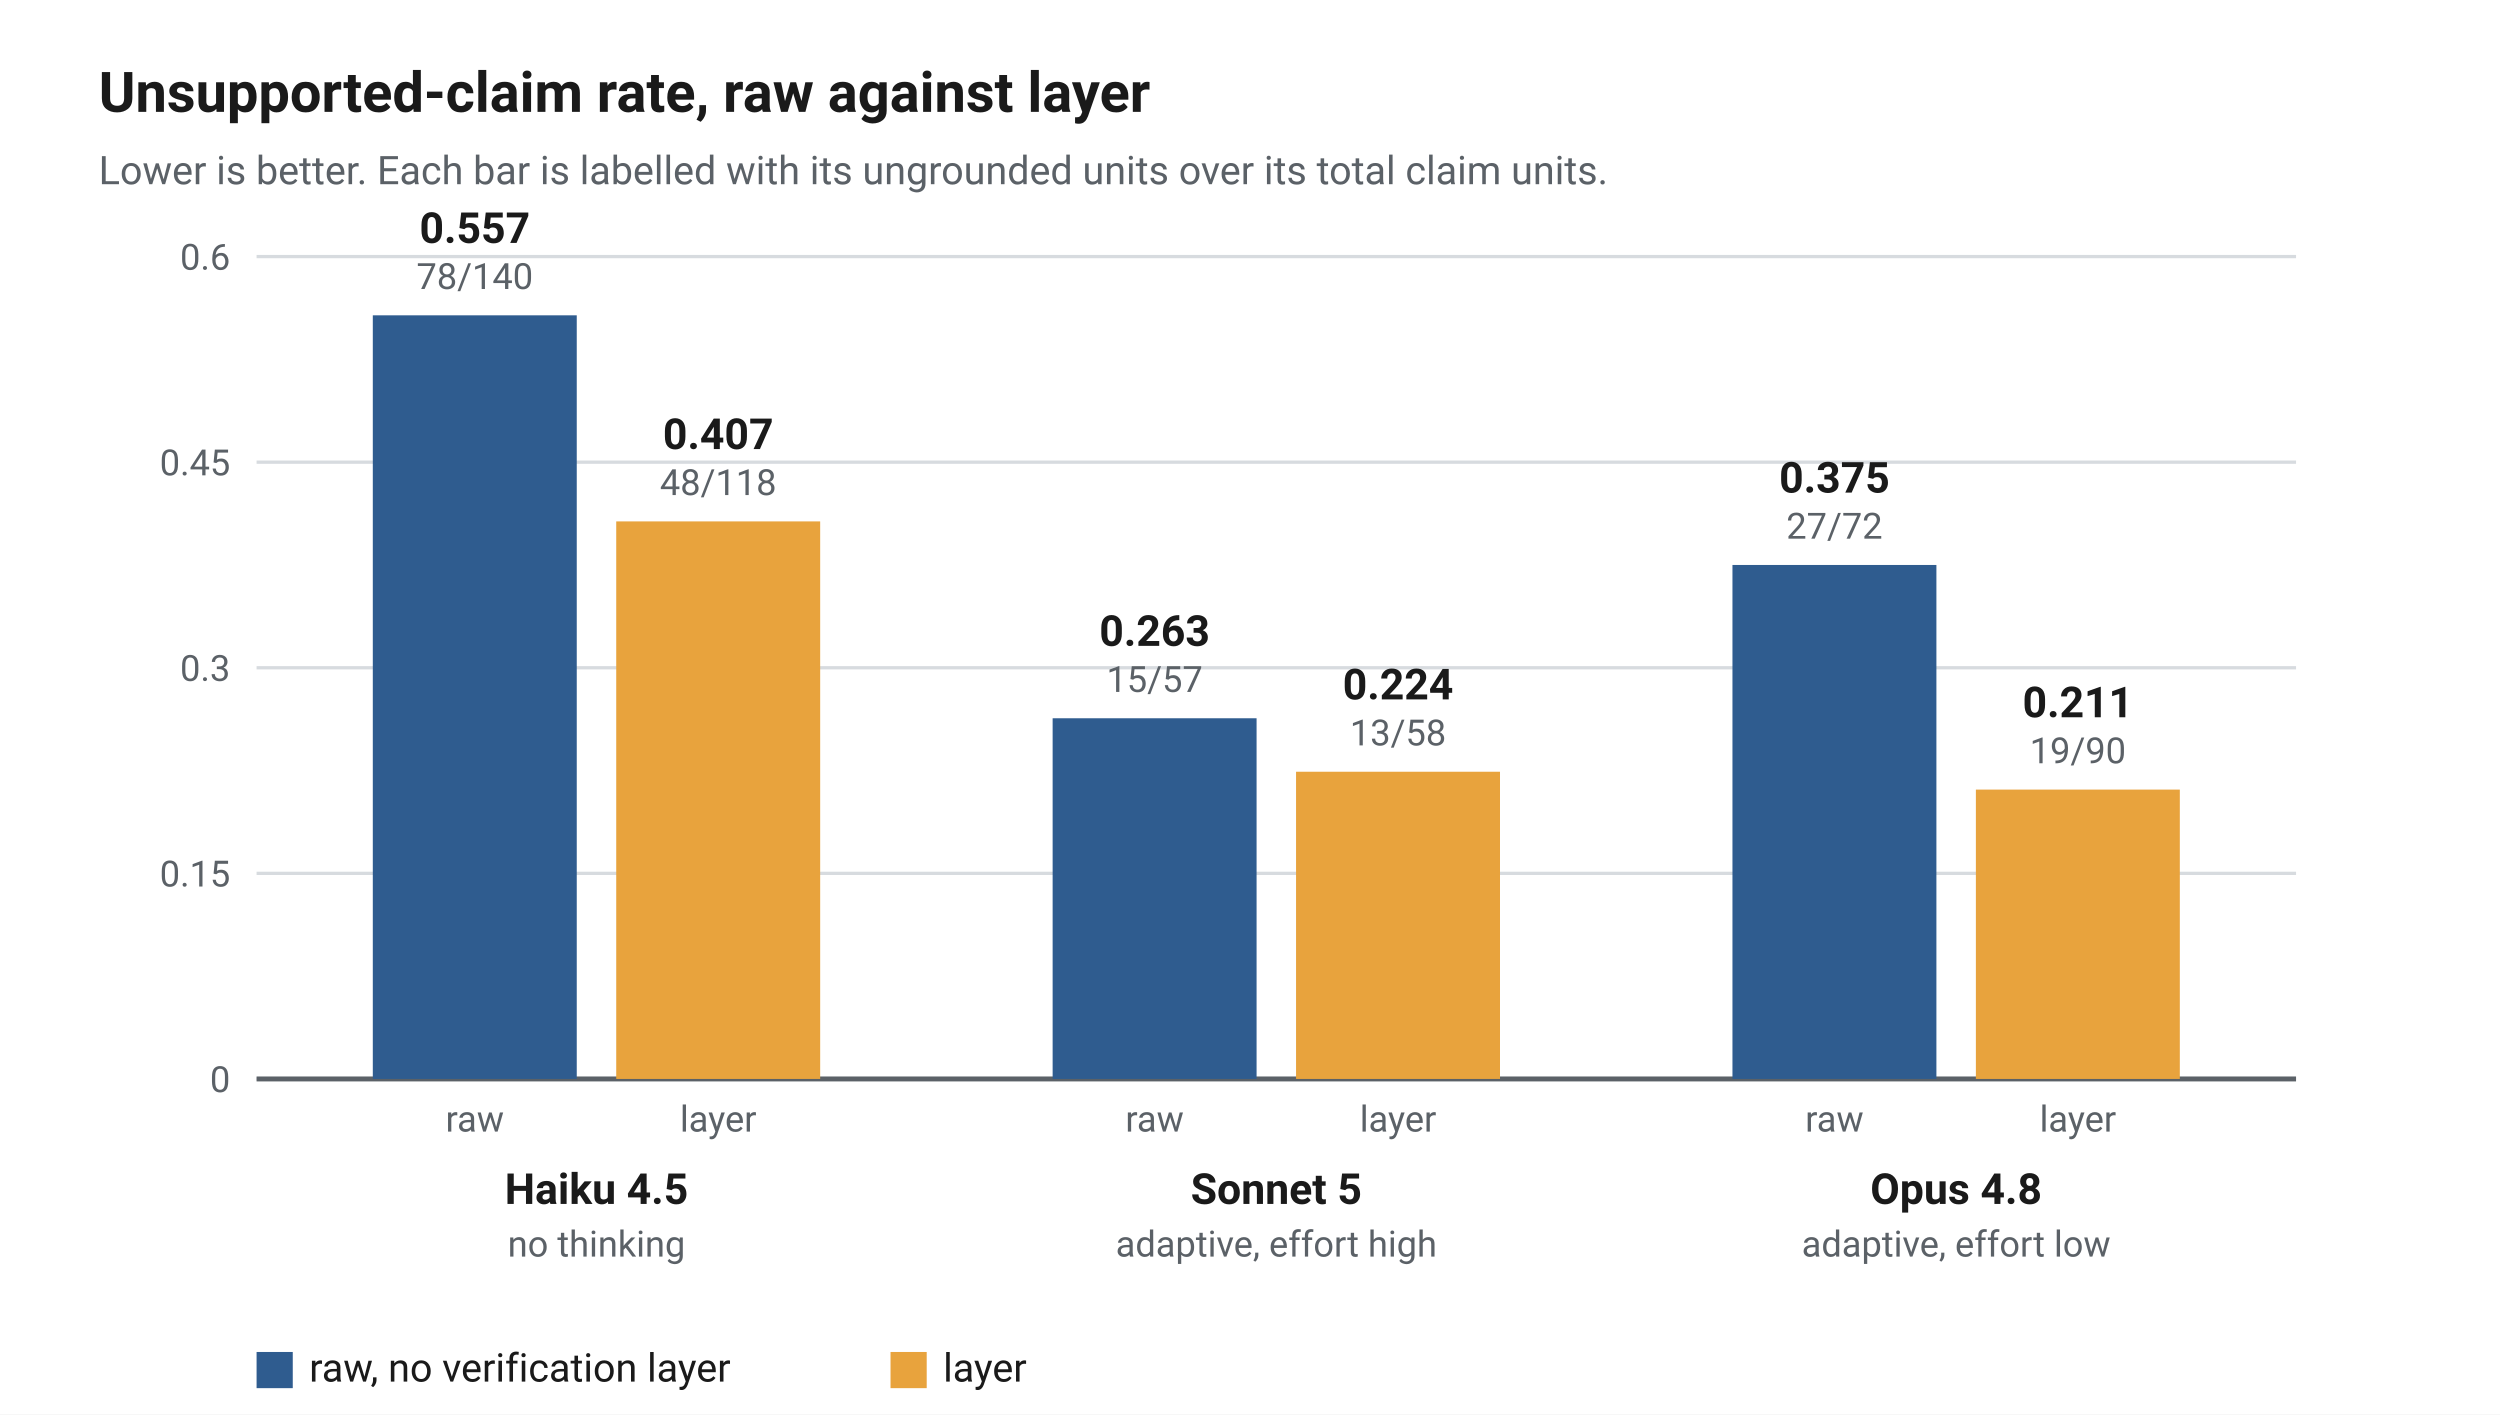
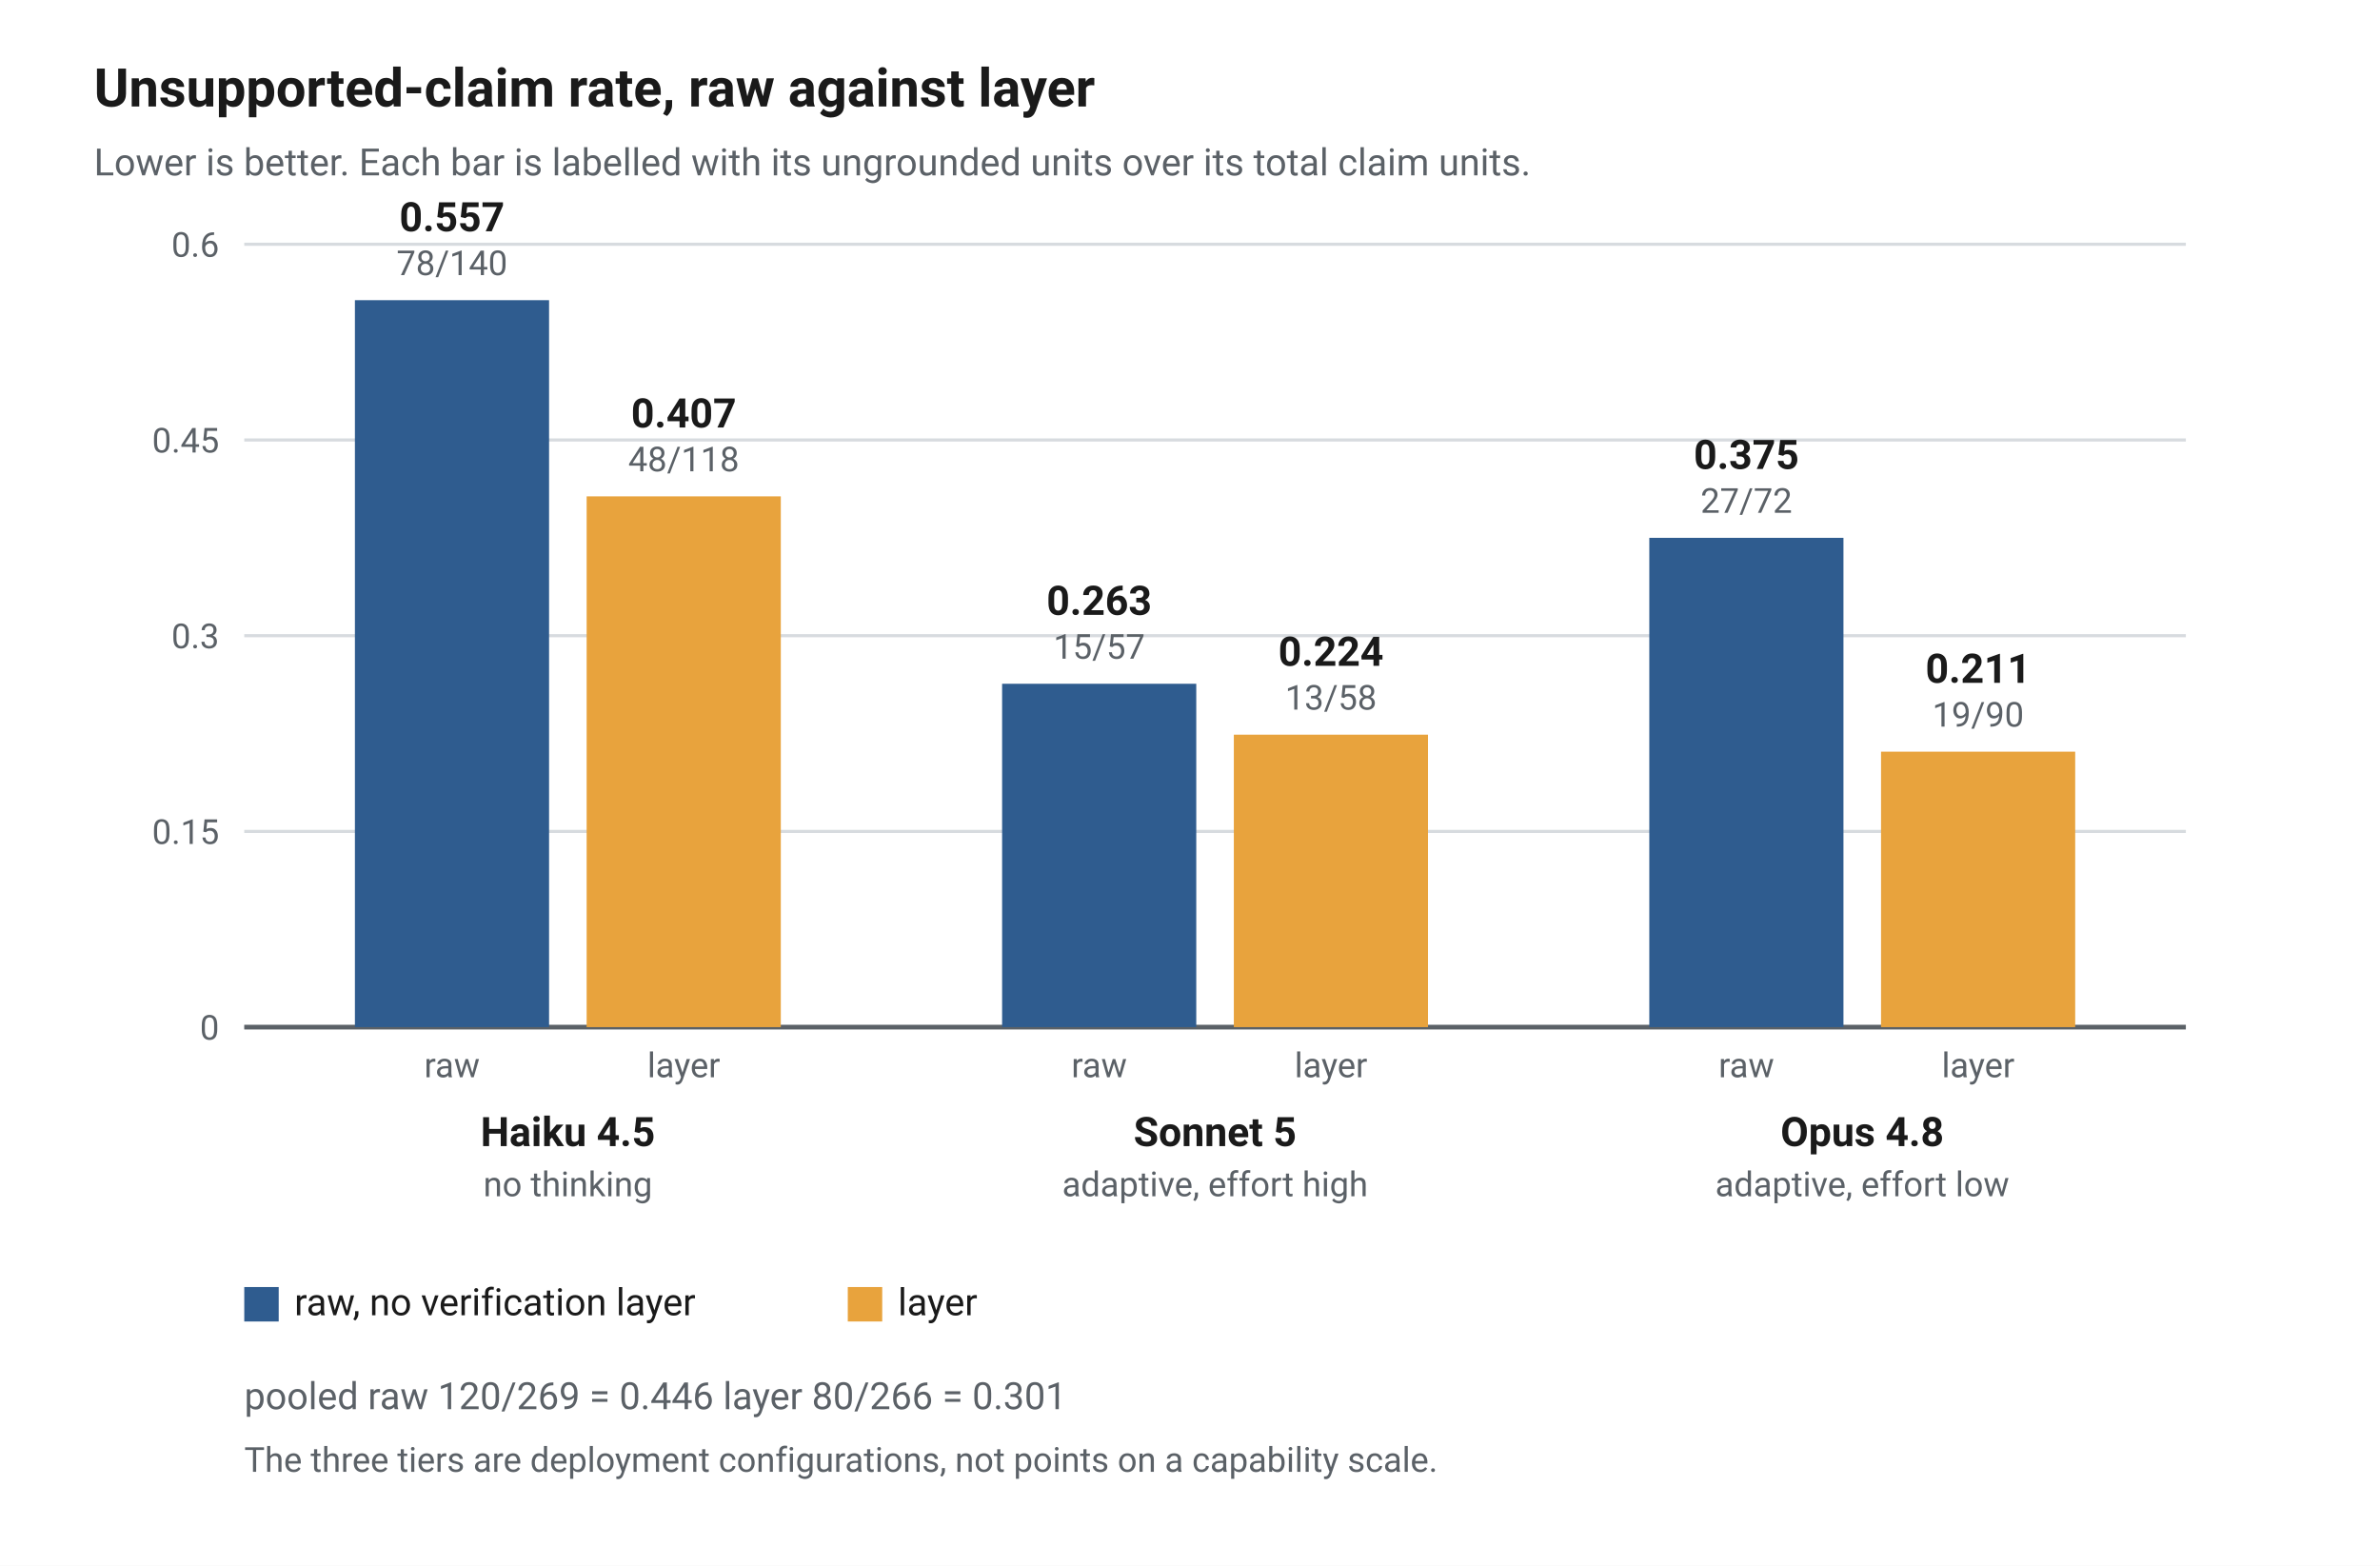
- <svg xmlns="http://www.w3.org/2000/svg" width="760" height="430" viewBox="0 0 760 430" role="img" aria-labelledby="figure-title figure-desc">
-   <rect x="0" y="0" width="760" height="430" fill="#ffffff" />
+ <svg xmlns="http://www.w3.org/2000/svg" width="760" height="500" viewBox="0 0 760 500" role="img" aria-labelledby="figure-title figure-desc">
+   <rect x="0" y="0" width="760" height="500" fill="#ffffff" />
  <text x="30" y="34" font-size="17" font-family="system-ui, -apple-system, Segoe UI, Roboto, Helvetica, Arial, sans-serif" fill="#1a1a1a" font-weight="600">Unsupported-claim rate, raw against layer</text>
  <text x="30" y="56" font-size="12" font-family="system-ui, -apple-system, Segoe UI, Roboto, Helvetica, Arial, sans-serif" fill="#5b6167">Lower is better. Each bar is labelled with its ungrounded units over its total claim units.</text>
  <line x1="78" y1="328" x2="698" y2="328" stroke="#d7dbdf" stroke-width="1" />
  <text x="70" y="332" font-size="11" font-family="system-ui, -apple-system, Segoe UI, Roboto, Helvetica, Arial, sans-serif" fill="#5b6167" text-anchor="end">0</text>
  <line x1="78" y1="265.5" x2="698" y2="265.5" stroke="#d7dbdf" stroke-width="1" />
  <text x="70" y="269.5" font-size="11" font-family="system-ui, -apple-system, Segoe UI, Roboto, Helvetica, Arial, sans-serif" fill="#5b6167" text-anchor="end">0.15</text>
  <line x1="78" y1="203" x2="698" y2="203" stroke="#d7dbdf" stroke-width="1" />
  <text x="70" y="207" font-size="11" font-family="system-ui, -apple-system, Segoe UI, Roboto, Helvetica, Arial, sans-serif" fill="#5b6167" text-anchor="end">0.3</text>
  <line x1="78" y1="140.5" x2="698" y2="140.5" stroke="#d7dbdf" stroke-width="1" />
  <text x="70" y="144.5" font-size="11" font-family="system-ui, -apple-system, Segoe UI, Roboto, Helvetica, Arial, sans-serif" fill="#5b6167" text-anchor="end">0.45</text>
  <line x1="78" y1="78" x2="698" y2="78" stroke="#d7dbdf" stroke-width="1" />
  <text x="70" y="82" font-size="11" font-family="system-ui, -apple-system, Segoe UI, Roboto, Helvetica, Arial, sans-serif" fill="#5b6167" text-anchor="end">0.6</text>
  <line x1="78" y1="328" x2="698" y2="328" stroke="#5b6167" stroke-width="1.5" />
  <rect x="113.333" y="95.857" width="62" height="232.143" fill="#2f5c8f" />
  <text x="144.333" y="73.857" font-size="13" font-family="system-ui, -apple-system, Segoe UI, Roboto, Helvetica, Arial, sans-serif" fill="#1a1a1a" text-anchor="middle" font-weight="600">0.557</text>
  <text x="144.333" y="87.857" font-size="11" font-family="system-ui, -apple-system, Segoe UI, Roboto, Helvetica, Arial, sans-serif" fill="#5b6167" text-anchor="middle">78/140</text>
  <text x="144.333" y="344" font-size="11" font-family="system-ui, -apple-system, Segoe UI, Roboto, Helvetica, Arial, sans-serif" fill="#5b6167" text-anchor="middle">raw</text>
  <rect x="187.333" y="158.508" width="62" height="169.492" fill="#e8a33d" />
  <text x="218.333" y="136.508" font-size="13" font-family="system-ui, -apple-system, Segoe UI, Roboto, Helvetica, Arial, sans-serif" fill="#1a1a1a" text-anchor="middle" font-weight="600">0.407</text>
  <text x="218.333" y="150.508" font-size="11" font-family="system-ui, -apple-system, Segoe UI, Roboto, Helvetica, Arial, sans-serif" fill="#5b6167" text-anchor="middle">48/118</text>
  <text x="218.333" y="344" font-size="11" font-family="system-ui, -apple-system, Segoe UI, Roboto, Helvetica, Arial, sans-serif" fill="#5b6167" text-anchor="middle">layer</text>
  <text x="181.333" y="366" font-size="13" font-family="system-ui, -apple-system, Segoe UI, Roboto, Helvetica, Arial, sans-serif" fill="#1a1a1a" text-anchor="middle" font-weight="600">Haiku 4.5</text>
  <text x="181.333" y="382" font-size="11" font-family="system-ui, -apple-system, Segoe UI, Roboto, Helvetica, Arial, sans-serif" fill="#5b6167" text-anchor="middle">no thinking</text>
  <rect x="320" y="218.351" width="62" height="109.649" fill="#2f5c8f" />
  <text x="351" y="196.351" font-size="13" font-family="system-ui, -apple-system, Segoe UI, Roboto, Helvetica, Arial, sans-serif" fill="#1a1a1a" text-anchor="middle" font-weight="600">0.263</text>
  <text x="351" y="210.351" font-size="11" font-family="system-ui, -apple-system, Segoe UI, Roboto, Helvetica, Arial, sans-serif" fill="#5b6167" text-anchor="middle">15/57</text>
  <text x="351" y="344" font-size="11" font-family="system-ui, -apple-system, Segoe UI, Roboto, Helvetica, Arial, sans-serif" fill="#5b6167" text-anchor="middle">raw</text>
  <rect x="394" y="234.609" width="62" height="93.391" fill="#e8a33d" />
  <text x="425" y="212.609" font-size="13" font-family="system-ui, -apple-system, Segoe UI, Roboto, Helvetica, Arial, sans-serif" fill="#1a1a1a" text-anchor="middle" font-weight="600">0.224</text>
  <text x="425" y="226.609" font-size="11" font-family="system-ui, -apple-system, Segoe UI, Roboto, Helvetica, Arial, sans-serif" fill="#5b6167" text-anchor="middle">13/58</text>
  <text x="425" y="344" font-size="11" font-family="system-ui, -apple-system, Segoe UI, Roboto, Helvetica, Arial, sans-serif" fill="#5b6167" text-anchor="middle">layer</text>
  <text x="388" y="366" font-size="13" font-family="system-ui, -apple-system, Segoe UI, Roboto, Helvetica, Arial, sans-serif" fill="#1a1a1a" text-anchor="middle" font-weight="600">Sonnet 5</text>
  <text x="388" y="382" font-size="11" font-family="system-ui, -apple-system, Segoe UI, Roboto, Helvetica, Arial, sans-serif" fill="#5b6167" text-anchor="middle">adaptive, effort high</text>
  <rect x="526.667" y="171.75" width="62" height="156.25" fill="#2f5c8f" />
  <text x="557.667" y="149.75" font-size="13" font-family="system-ui, -apple-system, Segoe UI, Roboto, Helvetica, Arial, sans-serif" fill="#1a1a1a" text-anchor="middle" font-weight="600">0.375</text>
  <text x="557.667" y="163.75" font-size="11" font-family="system-ui, -apple-system, Segoe UI, Roboto, Helvetica, Arial, sans-serif" fill="#5b6167" text-anchor="middle">27/72</text>
  <text x="557.667" y="344" font-size="11" font-family="system-ui, -apple-system, Segoe UI, Roboto, Helvetica, Arial, sans-serif" fill="#5b6167" text-anchor="middle">raw</text>
  <rect x="600.667" y="240.037" width="62" height="87.963" fill="#e8a33d" />
  <text x="631.667" y="218.037" font-size="13" font-family="system-ui, -apple-system, Segoe UI, Roboto, Helvetica, Arial, sans-serif" fill="#1a1a1a" text-anchor="middle" font-weight="600">0.211</text>
  <text x="631.667" y="232.037" font-size="11" font-family="system-ui, -apple-system, Segoe UI, Roboto, Helvetica, Arial, sans-serif" fill="#5b6167" text-anchor="middle">19/90</text>
  <text x="631.667" y="344" font-size="11" font-family="system-ui, -apple-system, Segoe UI, Roboto, Helvetica, Arial, sans-serif" fill="#5b6167" text-anchor="middle">layer</text>
  <text x="594.667" y="366" font-size="13" font-family="system-ui, -apple-system, Segoe UI, Roboto, Helvetica, Arial, sans-serif" fill="#1a1a1a" text-anchor="middle" font-weight="600">Opus 4.8</text>
  <text x="594.667" y="382" font-size="11" font-family="system-ui, -apple-system, Segoe UI, Roboto, Helvetica, Arial, sans-serif" fill="#5b6167" text-anchor="middle">adaptive, effort low</text>
  <rect x="78" y="411" width="11" height="11" fill="#2f5c8f" />
  <text x="94" y="420" font-size="12" font-family="system-ui, -apple-system, Segoe UI, Roboto, Helvetica, Arial, sans-serif" fill="#1a1a1a">raw, no verification layer</text>
  <rect x="270.72" y="411" width="11" height="11" fill="#e8a33d" />
  <text x="286.72" y="420" font-size="12" font-family="system-ui, -apple-system, Segoe UI, Roboto, Helvetica, Arial, sans-serif" fill="#1a1a1a">layer</text>
  <text x="78" y="450" font-size="12" font-family="system-ui, -apple-system, Segoe UI, Roboto, Helvetica, Arial, sans-serif" fill="#5b6167">pooled  raw 120/269 = 0.446   layer 80/266 = 0.301</text>
  <text x="78" y="470" font-size="11" font-family="system-ui, -apple-system, Segoe UI, Roboto, Helvetica, Arial, sans-serif" fill="#5b6167">The three tiers are deployment configurations, not points on a capability scale.</text>
</svg>
